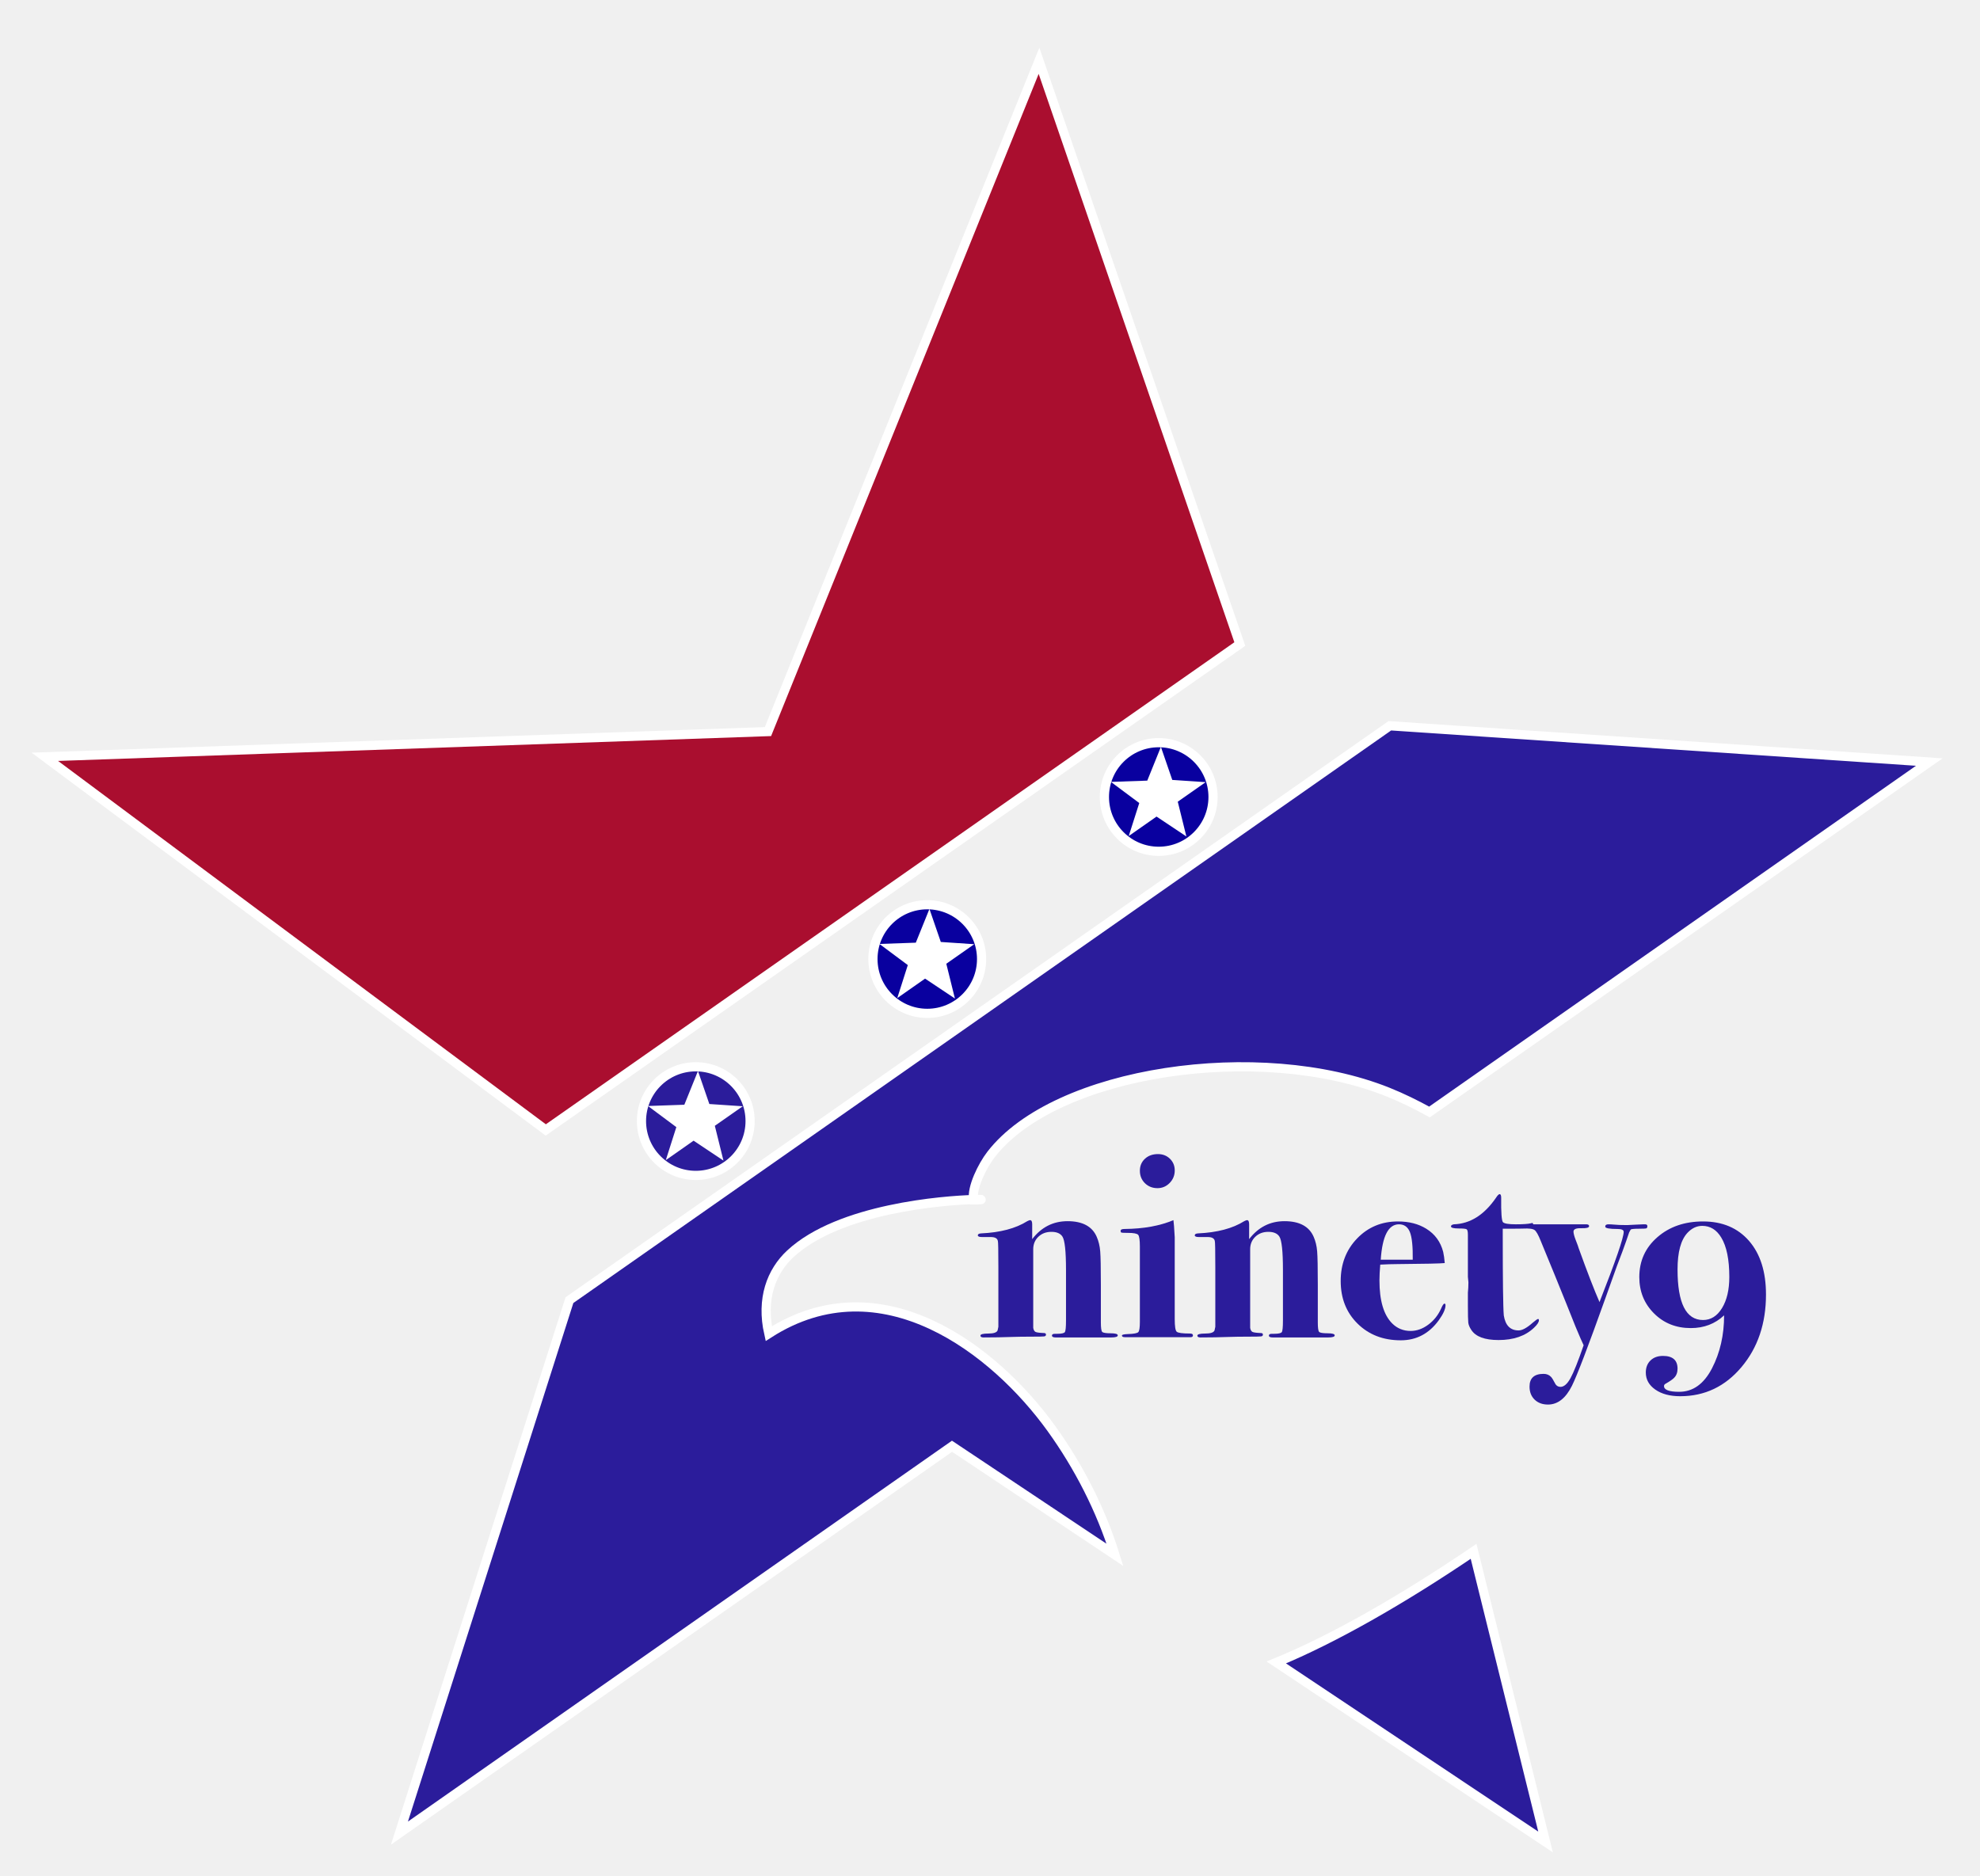
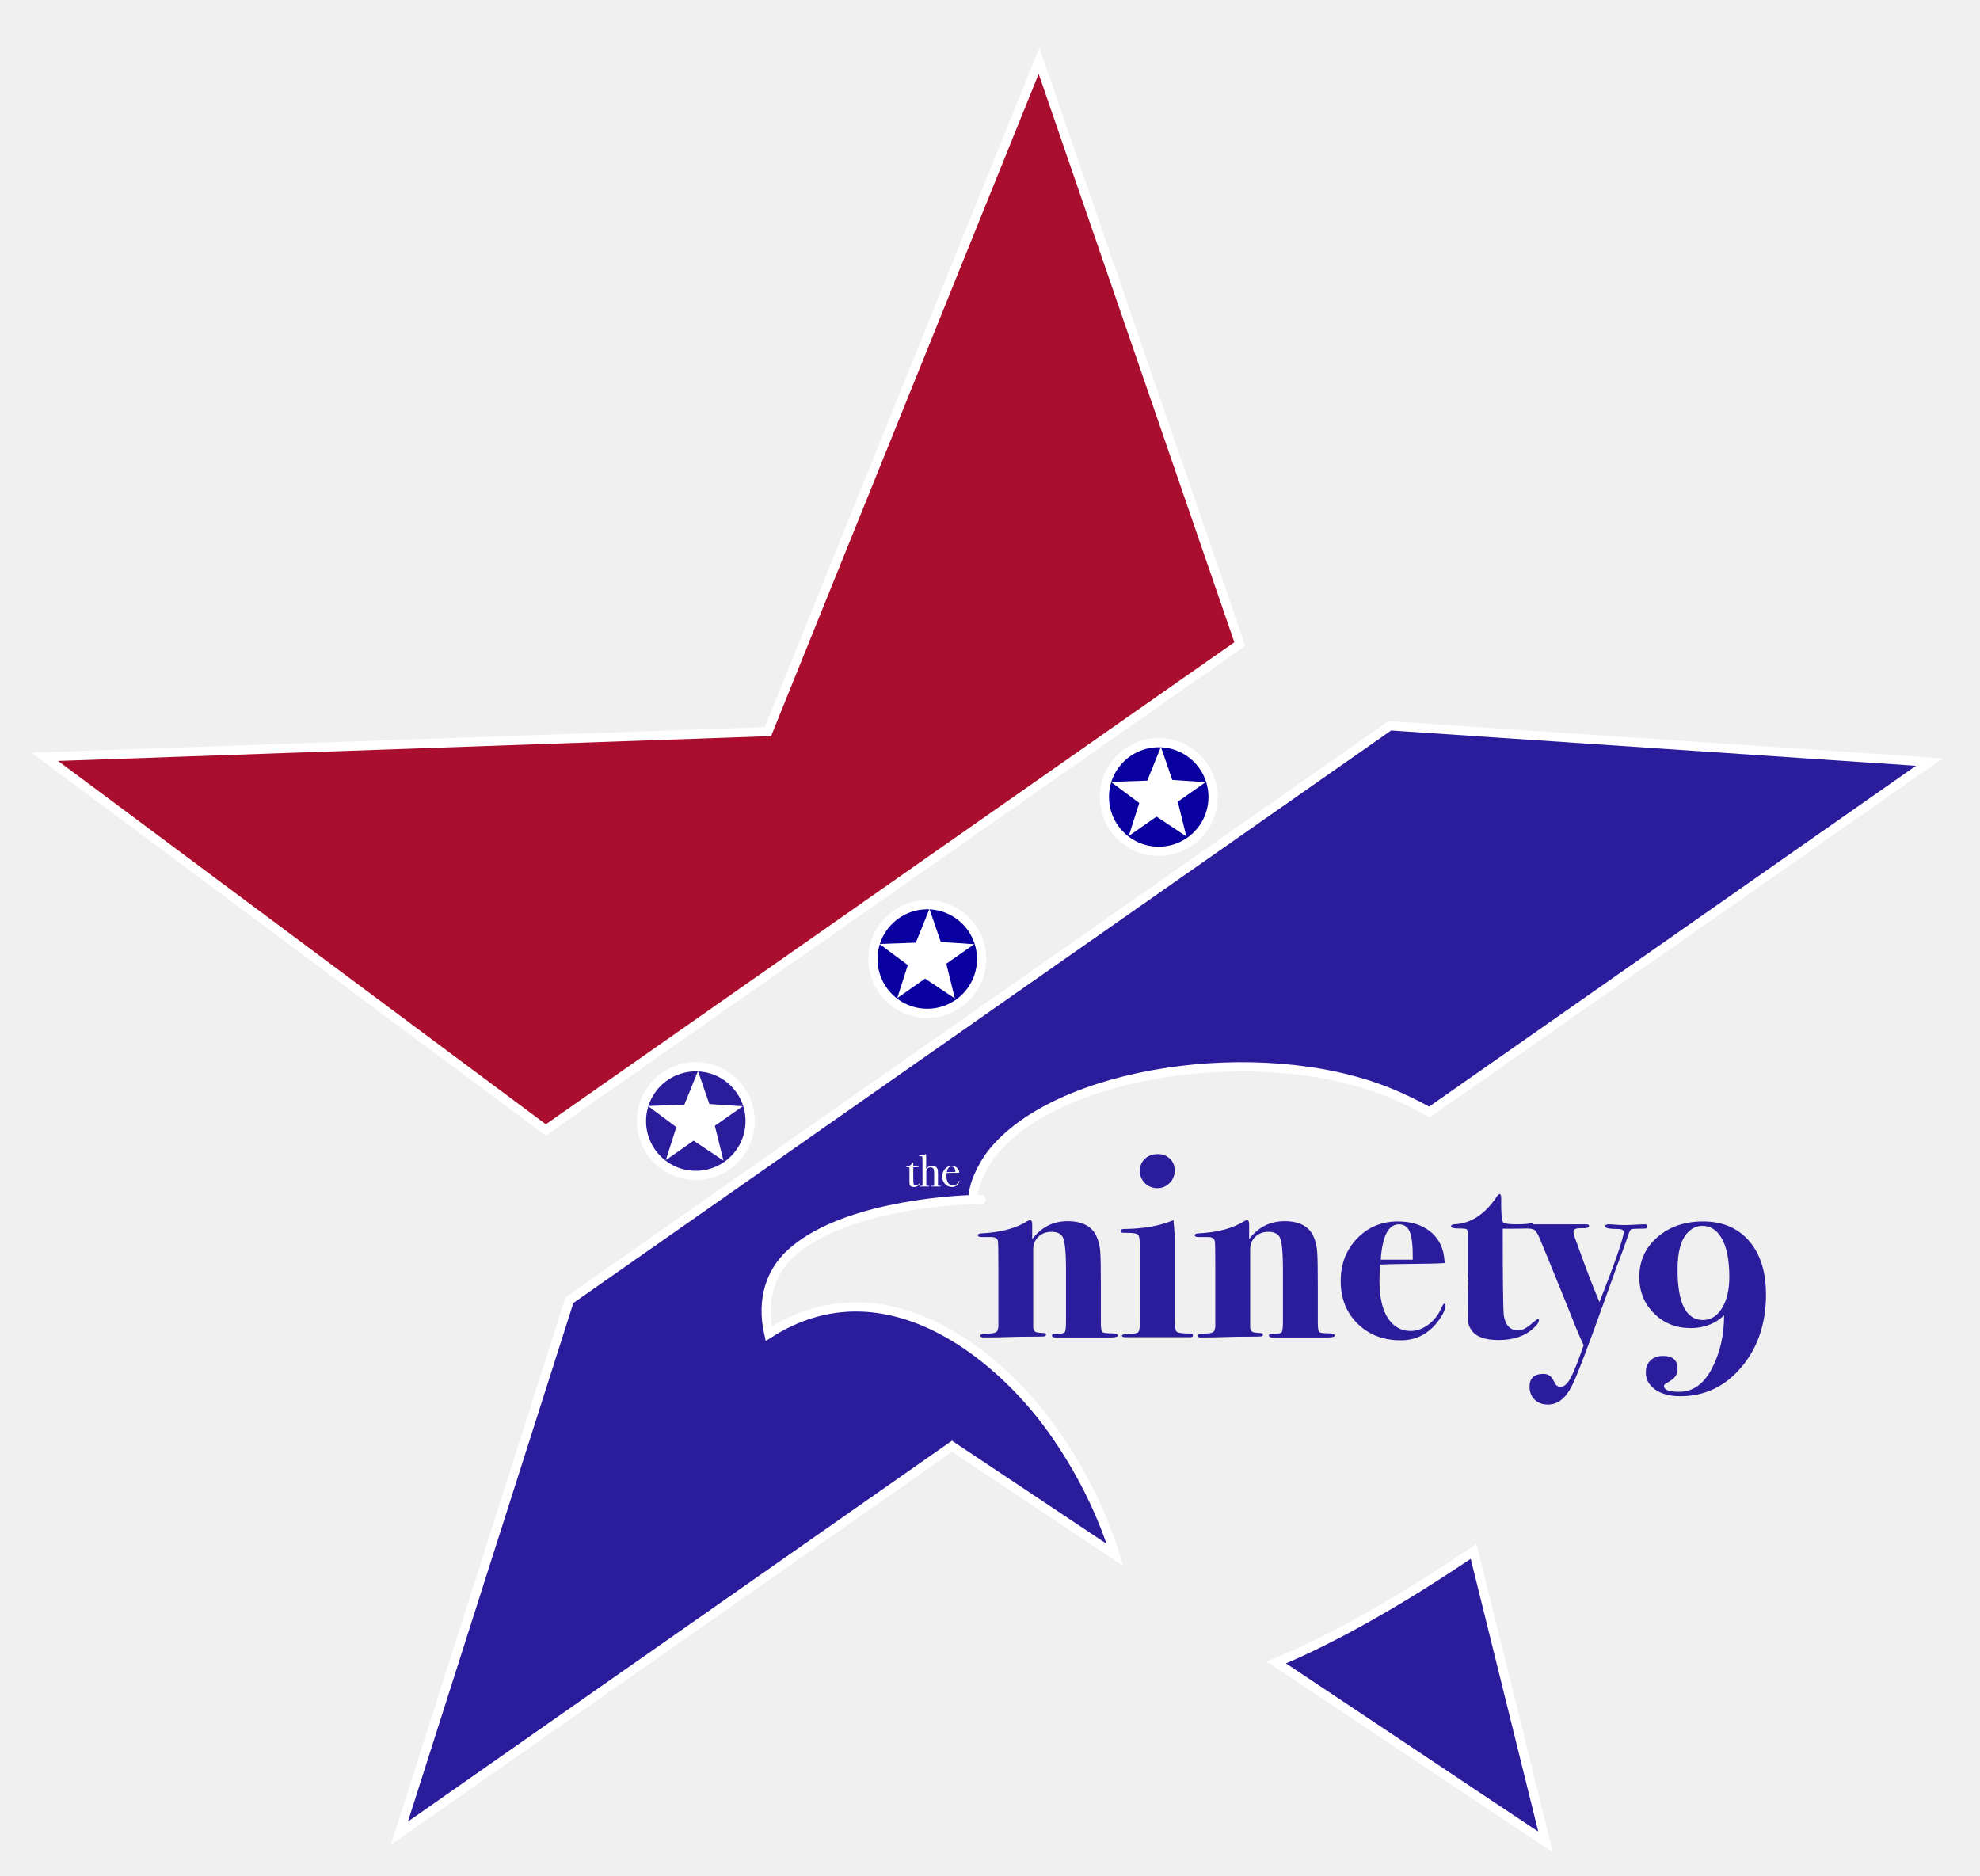
<svg xmlns="http://www.w3.org/2000/svg" version="1.1" x="0px" y="0px" width="647px" height="613px" viewBox="-10.334 -15.585 647 613" overflow="visible" enable-background="new -10.334 -15.585 647 613" xml:space="preserve">
  <defs>
</defs>
-   <polygon id="red_half_8_" fill-rule="evenodd" clip-rule="evenodd" fill="#AA0E2F" stroke="#FFFFFF" stroke-width="3" stroke-miterlimit="10" points="  394.797,194.892 329.178,4.282 240.611,223.508 4.323,231.748 168.002,353.694 " />
+   <polygon id="red_half_9_" fill-rule="evenodd" clip-rule="evenodd" fill="#AA0E2F" stroke="#FFFFFF" stroke-width="3" stroke-miterlimit="10" points="  394.797,194.892 329.178,4.282 240.611,223.508 4.323,231.748 168.002,353.694 " />
  <circle fill="#09009F" stroke="#FFFFFF" stroke-width="3" stroke-miterlimit="10" cx="368.3" cy="244.879" r="17.75" />
  <polygon fill-rule="evenodd" clip-rule="evenodd" fill="#FFFFFF" points="367.582,251.279 358.5,257.638 361.94,246.852   352.674,239.947 364.557,239.533 369.011,228.508 372.726,239.3 383.641,240.034 374.522,246.419 377.335,257.783 367.582,251.279   " />
  <circle fill="#2B1C9B" stroke="#FFFFFF" stroke-width="3" stroke-miterlimit="10" cx="217.029" cy="350.801" r="17.749" />
  <polygon fill-rule="evenodd" clip-rule="evenodd" fill="#FFFFFF" points="216.311,357.2 207.229,363.559 210.67,352.772   201.403,345.868 213.286,345.454 217.741,334.429 221.456,345.221 232.371,345.955 223.25,352.34 226.065,363.704 216.311,357.2 " />
  <circle fill="#09009F" stroke="#FFFFFF" stroke-width="3" stroke-miterlimit="10" cx="292.666" cy="297.84" r="17.75" />
  <polygon fill-rule="evenodd" clip-rule="evenodd" fill="#FFFFFF" points="291.946,304.239 282.866,310.598 286.305,299.812   277.039,292.908 288.921,292.493 293.375,281.469 297.09,292.26 308.005,292.994 298.887,299.38 301.7,310.743 291.946,304.239 " />
  <path fill-rule="evenodd" clip-rule="evenodd" fill="#2500DF" stroke="#FFFFFF" stroke-width="3" stroke-miterlimit="10" d="  M307.828,376.437c0.007,0.035,0.008,0.075,0.016,0.11C311.482,376.502,310.972,376.348,307.828,376.437z" />
  <path fill-rule="evenodd" clip-rule="evenodd" fill="#2B1C9B" stroke="#FFFFFF" stroke-width="3" stroke-miterlimit="10" d="  M333.222,451.269c-18.344-25.493-55.484-54.652-92.345-31.017c-2.566-11.392,0.821-20.286,7.049-26.082  c16.03-14.914,50.293-17.462,59.902-17.733c-0.739-3.807,2.842-11.041,5.655-14.692c21.097-27.382,87.78-37.244,129.706-20.443  c4.656,1.866,9.168,4.096,13.579,6.523l163.318-114.357l-176.27-11.86L175.741,409.315L120.19,583.499l180.566-126.435  l53.246,35.505C349.361,477.688,342.082,463.582,333.222,451.269z" />
  <path fill-rule="evenodd" clip-rule="evenodd" fill="#2B1C9B" stroke="#FFFFFF" stroke-width="3" stroke-miterlimit="10" d="  M406.725,527.726l87.979,58.664l-23.518-94.981C448.764,506.626,425.9,519.857,406.725,527.726z" />
  <path fill="#2B1C9B" d="M354.917,420.826c0,0.454-0.709,0.68-2.125,0.68c-0.114,0-0.851,0-2.21,0c-1.36,0-3.345,0-5.95,0h-2.72  h-7.311c-0.794,0-1.189-0.211-1.189-0.635c0-0.369,0.333-0.555,1.001-0.555h0.668c1.445,0,2.294-0.186,2.545-0.556  c0.25-0.369,0.376-1.638,0.376-3.802V399.47c0-6.093-0.391-9.739-1.172-10.937c-0.669-1.024-1.868-1.537-3.598-1.537  s-3.151,0.537-4.268,1.611c-1.115,1.074-1.673,2.43-1.673,4.068v25.693c0.112,0.678,0.354,1.117,0.723,1.314  c0.367,0.198,1.288,0.326,2.762,0.381c0.453,0,0.681,0.17,0.681,0.51s-0.199,0.537-0.596,0.594c-0.396,0.055-1.813,0.083-4.25,0.083  s-4.449,0.029-6.034,0.085c-3.117,0.113-6.29,0.17-9.521,0.17c-0.68,0-1.02-0.197-1.02-0.594c0-0.451,0.863-0.679,2.592-0.679  s2.733-0.339,3.018-1.017l0.255-1.187v-19.499c0-5.482-0.057-8.338-0.17-8.562c-0.17-0.848-0.935-1.273-2.295-1.273  c-0.737,0-1.389,0-1.955,0h-0.935c-0.907,0-1.36-0.184-1.36-0.555c0-0.369,0.338-0.582,1.015-0.635  c6.316-0.283,11.363-1.615,15.144-3.995c0.45-0.226,0.76-0.34,0.93-0.34c0.451,0,0.678,0.454,0.678,1.36c0,2.494,0,4.109,0,4.845  c3.003-3.91,6.855-5.865,11.56-5.865c4.873,0,8.046,1.7,9.521,5.101c0.622,1.416,1.005,3.004,1.147,4.76  c0.141,1.757,0.212,5.385,0.212,10.88v12.325c0,1.757,0.141,2.791,0.425,3.102c0.283,0.312,1.204,0.469,2.763,0.469  C354.137,420.146,354.917,420.373,354.917,420.826z" />
  <path fill="#2B1C9B" d="M379.483,420.826c0,0.396-0.256,0.595-0.763,0.595h-11.264h-8.13c-0.34,0-0.764,0-1.271,0  c-0.452,0-0.707,0-0.763,0c-0.678,0-1.016-0.181-1.016-0.544c0-0.271,0.65-0.431,1.955-0.477c1.926-0.055,3.06-0.27,3.399-0.64  s0.51-1.495,0.51-3.376v-24.52c0-2.165-0.185-3.46-0.552-3.888c-0.369-0.428-1.488-0.642-3.357-0.642  c-1.19,0-1.885-0.027-2.083-0.085c-0.199-0.056-0.298-0.255-0.298-0.595c0-0.396,0.426-0.596,1.275-0.596  c6.233-0.055,11.561-1.02,15.98-2.89c0.112,0.681,0.255,2.55,0.425,5.61v10.795v15.98c0,2.324,0.212,3.684,0.638,4.079  c0.425,0.397,1.883,0.595,4.377,0.595C379.17,420.23,379.483,420.43,379.483,420.826z M373.533,366.936  c0,1.588-0.552,2.947-1.652,4.08c-1.103,1.135-2.435,1.7-3.999,1.7c-1.623,0-2.985-0.538-4.087-1.614  c-1.103-1.076-1.652-2.437-1.652-4.08c0-1.586,0.55-2.891,1.652-3.91c1.102-1.021,2.521-1.53,4.261-1.53  c1.564,0,2.867,0.51,3.911,1.53C373.01,364.131,373.533,365.406,373.533,366.936z" />
  <path fill="#2B1C9B" d="M425.806,420.826c0,0.454-0.709,0.68-2.125,0.68c-0.114,0-0.851,0-2.21,0c-1.36,0-3.345,0-5.95,0h-2.72  h-7.311c-0.794,0-1.189-0.211-1.189-0.635c0-0.369,0.333-0.555,1.001-0.555h0.668c1.445,0,2.294-0.186,2.545-0.556  c0.25-0.369,0.376-1.638,0.376-3.802V399.47c0-6.093-0.391-9.739-1.172-10.937c-0.669-1.024-1.868-1.537-3.598-1.537  s-3.151,0.537-4.268,1.611c-1.115,1.074-1.673,2.43-1.673,4.068v25.693c0.112,0.678,0.354,1.117,0.723,1.314  c0.367,0.198,1.288,0.326,2.762,0.381c0.453,0,0.681,0.17,0.681,0.51s-0.199,0.537-0.596,0.594c-0.396,0.055-1.813,0.083-4.25,0.083  s-4.449,0.029-6.034,0.085c-3.117,0.113-6.29,0.17-9.521,0.17c-0.68,0-1.02-0.197-1.02-0.594c0-0.451,0.863-0.679,2.592-0.679  s2.733-0.339,3.018-1.017l0.255-1.187v-19.499c0-5.482-0.057-8.338-0.17-8.562c-0.17-0.848-0.935-1.273-2.295-1.273  c-0.737,0-1.389,0-1.955,0h-0.935c-0.907,0-1.36-0.184-1.36-0.555c0-0.369,0.338-0.582,1.015-0.635  c6.316-0.283,11.363-1.615,15.144-3.995c0.45-0.226,0.76-0.34,0.93-0.34c0.451,0,0.678,0.454,0.678,1.36c0,2.494,0,4.109,0,4.845  c3.003-3.91,6.855-5.865,11.56-5.865c4.873,0,8.046,1.7,9.521,5.101c0.622,1.416,1.005,3.004,1.147,4.76  c0.141,1.757,0.212,5.385,0.212,10.88v12.325c0,1.757,0.141,2.791,0.425,3.102c0.283,0.312,1.204,0.469,2.763,0.469  C425.026,420.146,425.806,420.373,425.806,420.826z" />
  <path fill="#2B1C9B" d="M462.016,410.966c0,1.247-0.737,2.89-2.21,4.931c-3.174,4.363-7.31,6.545-12.41,6.545  c-5.724,0-10.427-1.813-14.109-5.44c-3.685-3.626-5.525-8.272-5.525-13.94c0-5.553,1.785-10.186,5.354-13.896  c3.57-3.711,8.019-5.568,13.346-5.568c3.626,0,6.715,0.795,9.265,2.381c2.833,1.756,4.675,4.279,5.525,7.564  c0.226,1.02,0.396,2.239,0.51,3.654c-1.305,0.152-6.545,0.266-15.725,0.341c-1.418,0-3.202,0.058-5.355,0.17  c-0.17,2.032-0.255,3.753-0.255,5.163c0,6.605,1.388,11.291,4.165,14.057c1.643,1.637,3.655,2.455,6.035,2.455  c1.982,0,3.896-0.68,5.737-2.04c1.841-1.36,3.243-3.116,4.207-5.271c0.453-1.075,0.821-1.614,1.105-1.614  C461.902,410.456,462.016,410.626,462.016,410.966z M451.306,396.091c0.056-4.331-0.255-7.341-0.935-9.028  c-0.681-1.688-1.87-2.531-3.57-2.531c-3.457,0-5.44,3.854-5.95,11.56c1.19,0,3.683,0,7.48,0  C449.464,396.091,450.457,396.091,451.306,396.091z" />
  <path fill="#2B1C9B" d="M492.53,415.896c0,0.623-0.543,1.444-1.627,2.465c-2.797,2.664-6.651,3.994-11.561,3.994  c-4.51,0-7.479-1.104-8.904-3.314c-0.571-0.85-0.9-1.643-0.986-2.38c-0.085-0.735-0.127-2.636-0.127-5.695v-4.08  c0.113-1.075,0.17-2.21,0.17-3.399l-0.17-1.785v-7.65v-6.119c0-1.021-0.143-1.615-0.425-1.785c-0.284-0.17-1.135-0.256-2.55-0.256  c-1.7,0-2.551-0.226-2.551-0.68c0-0.34,0.312-0.566,0.936-0.68c5.325-0.17,9.916-3.061,13.77-8.67c0.51-0.793,0.906-1.19,1.19-1.19  c0.34,0,0.51,0.397,0.51,1.19c-0.057,4.874,0.141,7.537,0.595,7.99c0.453,0.453,1.841,0.68,4.165,0.68  c2.38,0,4.051-0.113,5.016-0.34c0.112-0.057,0.226-0.086,0.34-0.086c0.226,0,0.34,0.178,0.34,0.534c0,0.831-0.365,1.247-1.096,1.247  c-2.305,0.061-4.861,0.09-7.67,0.09c-0.225,0-0.617,0-1.18,0v1.775c0,15.109,0.113,23.962,0.34,26.555  c0.519,3.27,2.128,4.904,4.832,4.904c1.207,0,2.76-0.85,4.659-2.55c0.919-0.793,1.494-1.19,1.726-1.19  C492.443,415.471,492.53,415.613,492.53,415.896z" />
  <path fill="#2B1C9B" d="M527.974,385.126c0,0.397-0.114,0.638-0.34,0.723c-0.228,0.085-1.021,0.128-2.38,0.128  c-1.53,0-2.438,0.084-2.721,0.254l-0.51,0.936l-1.02,2.975c-0.455,1.36-1.475,4.109-3.061,8.245  c-0.114,0.341-1.359,3.825-3.74,10.455c-5.609,15.696-9.236,25.188-10.88,28.476c-2.04,4.08-4.646,6.119-7.819,6.119  c-1.814,0-3.272-0.539-4.378-1.615c-1.104-1.076-1.657-2.494-1.657-4.25c0-2.776,1.529-4.164,4.59-4.164  c1.02,0,1.841,0.34,2.465,1.02c0.283,0.283,0.765,1.076,1.445,2.381c0.396,0.564,0.935,0.85,1.615,0.85  c1.133,0,2.223-0.949,3.272-2.848c1.048-1.899,2.478-5.484,4.292-10.754c-0.453-0.907-1.329-2.918-2.63-6.035  c-1.702-4.306-3.972-9.942-6.809-16.912c-0.679-1.7-2.205-5.414-4.578-11.139c-0.795-2.006-1.476-3.199-2.043-3.584  c-0.567-0.383-1.871-0.604-3.914-0.664c-0.68,0-1.021-0.197-1.021-0.595c0-0.396,0.34-0.595,1.021-0.595h1.529  c0.851,0,2.125,0,3.825,0s3.003,0,3.91,0h10.37c0.34,0,0.735,0,1.189,0c0.623,0,0.936,0.199,0.936,0.595  c0,0.51-0.85,0.737-2.55,0.681s-2.55,0.312-2.55,1.104c0,0.567,0.226,1.444,0.68,2.635c0.623,1.587,0.963,2.522,1.02,2.806  c2.776,7.707,5.043,13.571,6.801,17.594c5.27-13.43,7.904-21.08,7.904-22.949c0-0.623-0.652-0.936-1.955-0.936  c-2.72,0-4.08-0.254-4.08-0.765c0-0.51,0.341-0.765,1.021-0.765c0.565,0,1.133,0.029,1.7,0.084c1.075,0.115,2.55,0.171,4.42,0.171  c0.226,0,1.062-0.042,2.507-0.128c1.445-0.085,2.394-0.127,2.848-0.127h0.511C527.719,384.531,527.974,384.73,527.974,385.126z" />
  <path fill="#2B1C9B" d="M566.733,407.48c0,9.465-2.669,17.368-8.007,23.715c-5.339,6.346-12.012,9.521-20.019,9.521  c-3.352,0-6.063-0.722-8.135-2.167c-2.073-1.445-3.109-3.303-3.109-5.568c0-1.644,0.51-2.961,1.53-3.952  c1.02-0.992,2.38-1.487,4.08-1.487c3.173,0,4.76,1.388,4.76,4.165c0,1.245-0.369,2.237-1.105,2.976  c-0.396,0.452-1.332,1.104-2.805,1.954c-0.34,0.171-0.51,0.425-0.51,0.765c0,1.246,1.649,1.871,4.951,1.871  c4.495,0,8.066-2.551,10.714-7.65c2.646-5.1,3.97-10.881,3.97-17.34c-2.947,2.777-6.574,4.164-10.88,4.164  c-4.817,0-8.827-1.6-12.027-4.802c-3.202-3.2-4.803-7.153-4.803-11.857c0-5.271,1.968-9.618,5.907-13.048  c3.938-3.428,8.91-5.143,14.918-5.143c6.346,0,11.36,2.125,15.045,6.375C564.891,394.221,566.733,400.059,566.733,407.48z   M554.749,401.739c0-5.706-0.88-10.002-2.635-12.884c-1.53-2.542-3.6-3.814-6.205-3.814c-1.814,0-3.43,0.764-4.846,2.288  c-2.154,2.317-3.229,6.302-3.229,11.952c0,11.021,2.775,16.529,8.33,16.529c2.55,0,4.617-1.299,6.205-3.898  C553.954,409.312,554.749,405.922,554.749,401.739z" />
+   <path fill="#FFFFFF" d="M290.235,371.271c0,0.09-0.125,0.25-0.375,0.479c-0.43,0.391-0.94,0.585-1.53,0.585  c-0.55,0-0.965-0.14-1.245-0.419c-0.159-0.159-0.239-0.628-0.239-1.406v-4.46c-0.011-0.1-0.065-0.154-0.165-0.164h-0.57  c-0.22,0-0.33-0.035-0.33-0.105s0.055-0.11,0.164-0.12c0.774-0.07,1.381-0.455,1.818-1.153c0.06-0.091,0.134-0.137,0.224-0.137  c0.069,0,0.104,0.035,0.104,0.105v0.06c0,0.05,0,0.135,0,0.255c0,0.42,0.02,0.69,0.06,0.811c0.09,0.02,0.24,0.029,0.45,0.029  c0.55,0,0.915-0.024,1.095-0.074c0.04-0.01,0.075-0.016,0.105-0.016c0.079,0,0.12,0.043,0.12,0.13c0,0.144-0.405,0.216-1.216,0.216  c-0.14,0-0.345,0-0.614,0v2.774c0,1.4,0.034,2.277,0.104,2.633c0.07,0.354,0.3,0.532,0.69,0.532c0.33,0,0.699-0.185,1.109-0.555  c0.04-0.05,0.085-0.075,0.136-0.075C290.2,371.196,290.235,371.222,290.235,371.271z" />
+   <path fill="#FFFFFF" d="M297.075,372.066c0,0.08-0.085,0.12-0.255,0.12c-0.08,0-0.155,0-0.226,0c-0.35,0-1.13,0-2.34,0h-0.165  c-0.13,0-0.194-0.04-0.194-0.12c0-0.069,0.189-0.104,0.569-0.104c0.23,0,0.362-0.027,0.397-0.082  c0.035-0.056,0.053-0.242,0.053-0.562v-3.038c0-0.907-0.04-1.471-0.12-1.69c-0.17-0.459-0.545-0.688-1.125-0.688  c-0.479,0-0.87,0.214-1.17,0.644c-0.1,0.14-0.149,0.449-0.149,0.928v3.815c0,0.27,0.005,0.424,0.015,0.464  c0.01,0.1,0.05,0.157,0.12,0.173c0.069,0.015,0.285,0.027,0.645,0.037c0.12,0,0.181,0.04,0.181,0.119c0,0.07-0.051,0.105-0.15,0.105  h-0.15h-1.185c-0.83-0.011-1.29-0.011-1.38,0h-0.15c-0.11,0-0.165-0.03-0.165-0.091c0-0.069,0.055-0.104,0.165-0.104h0.226  l0.225-0.015c0.23,0.01,0.35-0.061,0.36-0.211v-6.745c0-1.603-0.025-2.469-0.075-2.599c-0.061-0.101-0.306-0.155-0.735-0.166  c-0.239,0-0.359-0.037-0.359-0.111c0-0.063,0.024-0.101,0.074-0.111c0.051-0.011,0.221-0.021,0.511-0.032  c0.51-0.01,1-0.13,1.47-0.359c0.04-0.021,0.11-0.045,0.21-0.075c0.07,0.12,0.105,0.505,0.105,1.155v3.675  c0.439-0.64,1.039-0.96,1.8-0.96c0.8,0,1.37,0.22,1.71,0.66c0.17,0.22,0.274,0.529,0.314,0.93c0.021,0.14,0.03,0.475,0.03,1.005  v3.78c0.01,0.1,0.271,0.149,0.78,0.149C297.03,371.981,297.075,372.017,297.075,372.066z" />
+   <path fill="#FFFFFF" d="M303.165,370.521c0,0.1-0.077,0.277-0.232,0.532s-0.312,0.463-0.472,0.622  c-0.431,0.44-1.006,0.66-1.726,0.66c-0.899,0-1.652-0.324-2.258-0.975c-0.604-0.65-0.907-1.455-0.907-2.415  c0-1,0.287-1.835,0.862-2.505s1.293-1.005,2.153-1.005c0.709,0,1.305,0.207,1.784,0.622c0.48,0.415,0.735,0.947,0.766,1.598  c-0.32,0.05-0.745,0.07-1.275,0.06h-1.05c-0.07,0-0.67,0.016-1.8,0.045c-0.051,0.329-0.075,0.644-0.075,0.942  c0,1.006,0.192,1.78,0.577,2.323c0.385,0.544,0.928,0.814,1.628,0.814c0.399,0,0.72-0.09,0.96-0.27s0.5-0.525,0.78-1.035  c0.039-0.08,0.095-0.12,0.165-0.12C303.125,370.416,303.165,370.451,303.165,370.521z M301.86,367.461  c-0.04-1.199-0.47-1.8-1.29-1.8c-0.81,0-1.314,0.601-1.515,1.8H301.86z" />
</svg>
